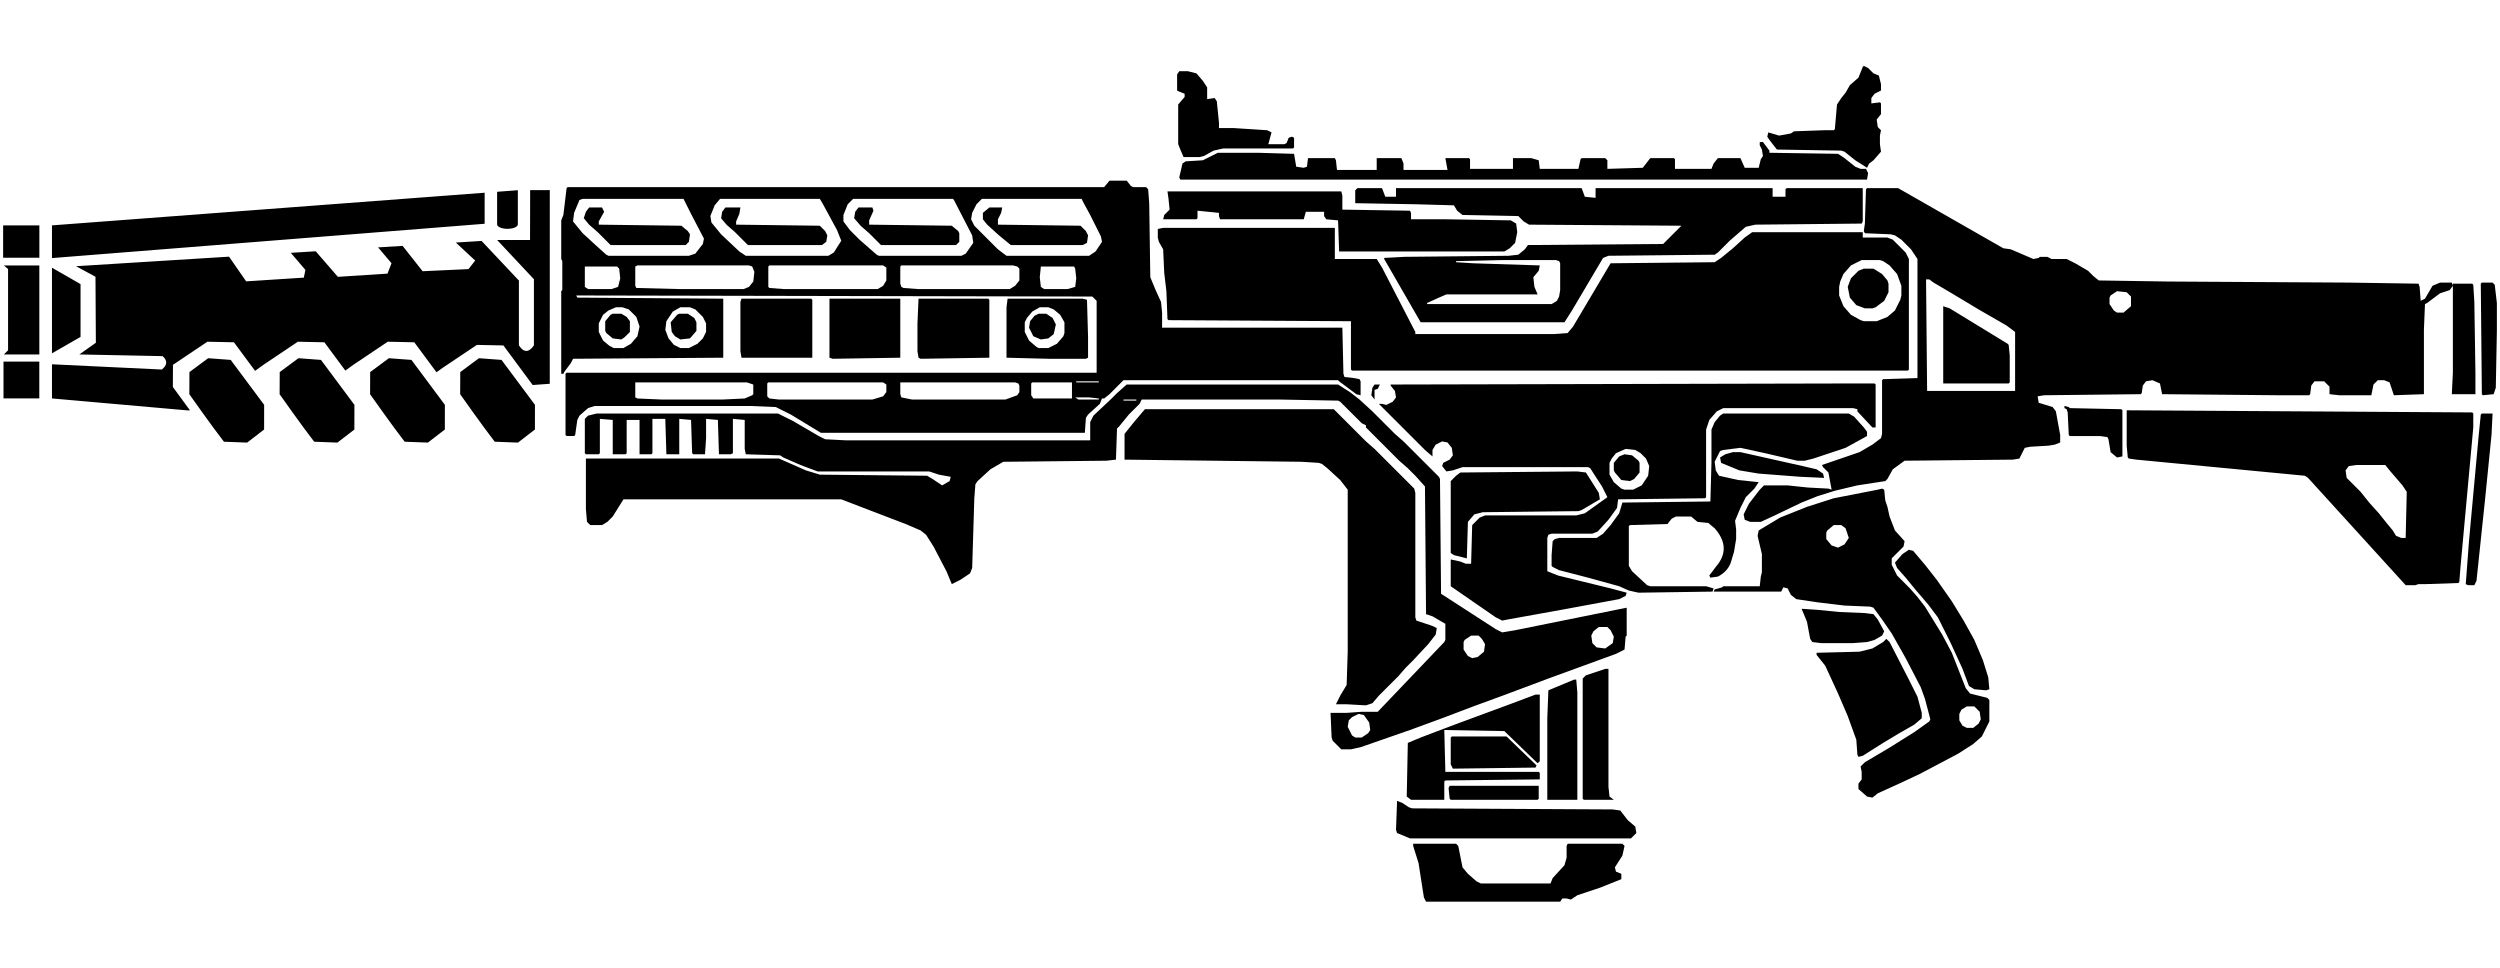
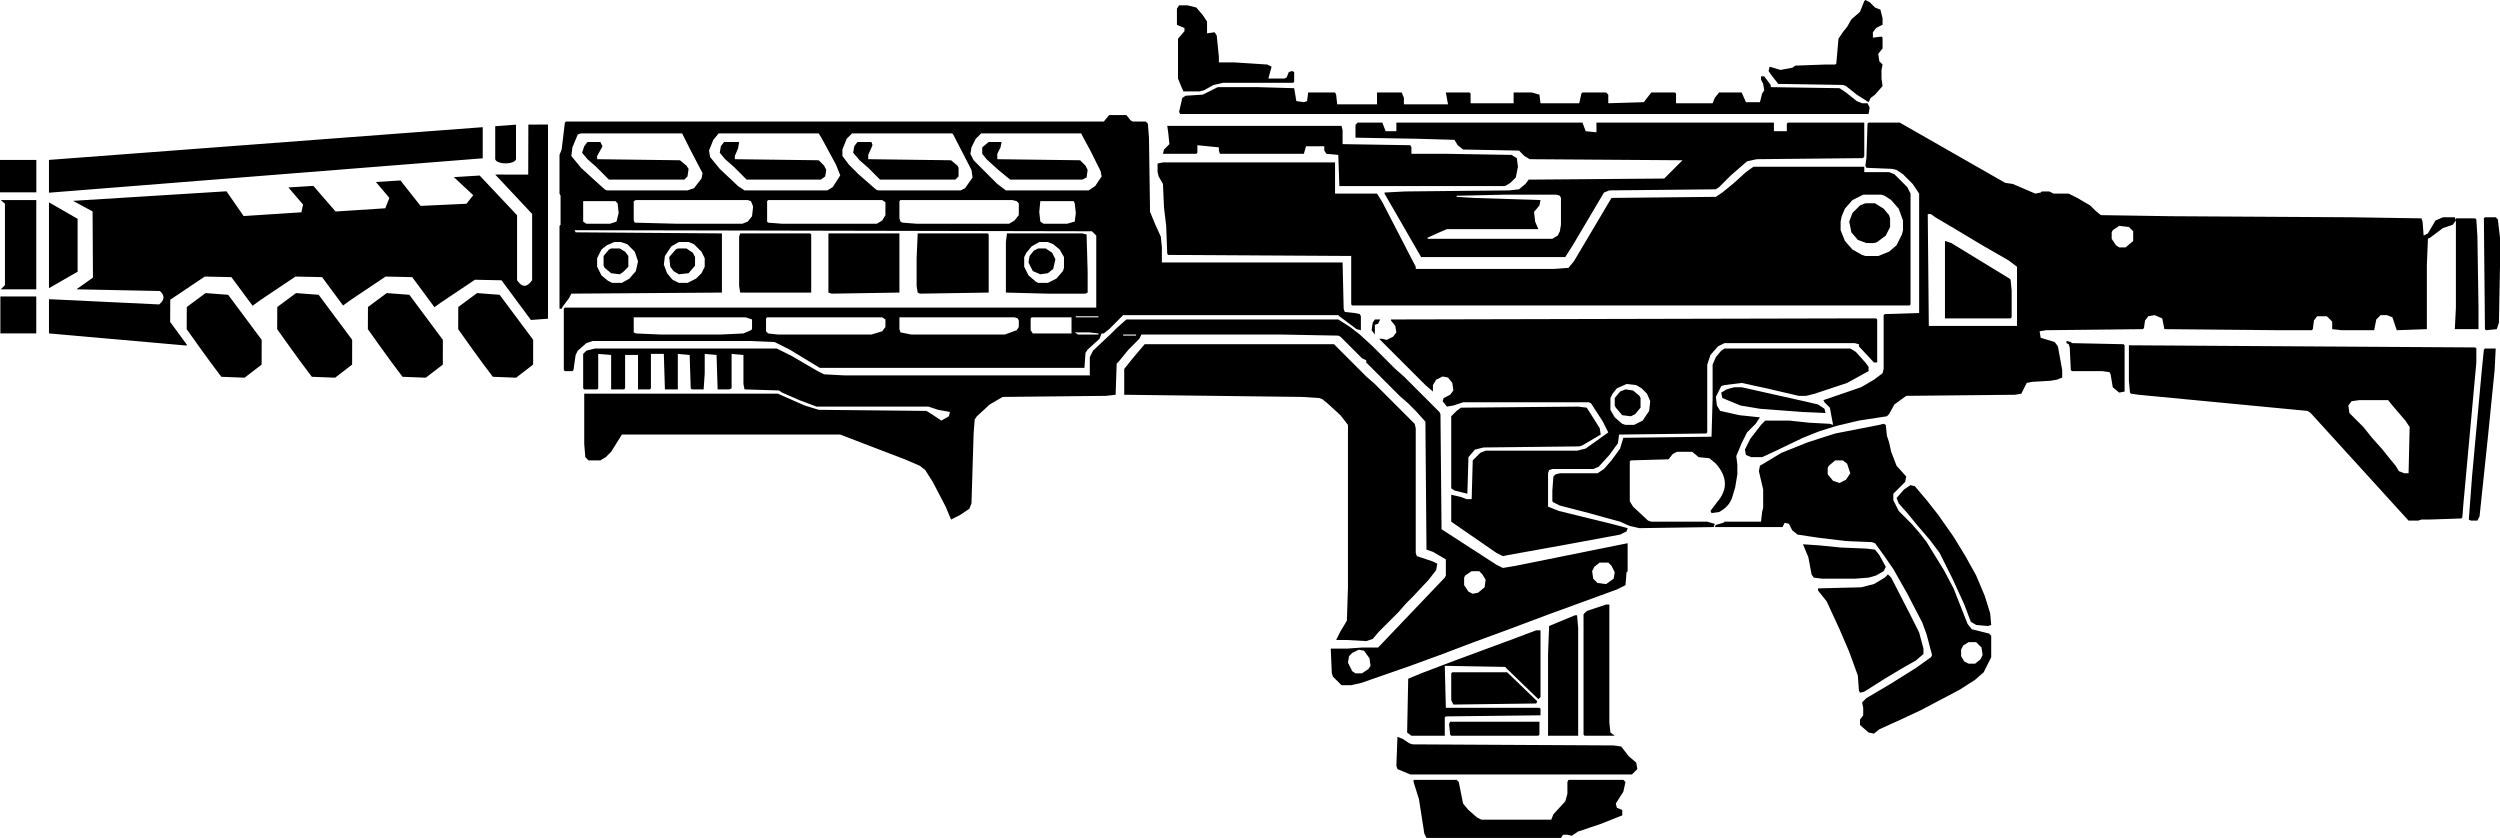
- <svg xmlns="http://www.w3.org/2000/svg" version="1.1" viewBox="0 0 2048 792" width="447" height="173" id="svg56" xml:space="preserve">
+ <svg xmlns="http://www.w3.org/2000/svg" version="1.1" viewBox="2.564 53.639 2042.873 684.722" width="2042.873" height="684.722" id="svg56" xml:space="preserve">
  <defs id="defs56" />
  <path id="path18" style="fill:#000000;fill-opacity:1;stroke-width:0.879" d="m 1526.835,53.639 -0.867,0.877 -3.525,8.785 -7.032,6.155 -3.506,6.155 -3.525,4.393 -3.506,5.279 -1.763,20.21 -0.886,0.877 h -7.909 l -24.602,0.886 -2.64,1.753 -9.671,1.763 -8.785,-2.639 -0.877,3.516 1.753,2.639 6.155,7.909 52.731,0.877 2.639,0.877 8.785,7.032 9.672,6.155 1.763,-3.516 3.516,-2.639 6.146,-7.032 -0.867,-6.146 v -7.032 l 0.867,-4.402 -2.63,-2.63 -0.886,-6.155 3.516,-4.393 V 84.397 l -0.867,-0.877 -7.032,0.877 v -4.393 l 2.63,-3.516 5.269,-2.639 v -5.269 l -1.753,-7.032 -4.393,-1.763 -4.402,-4.393 z m -560.784,4.383 -1.763,2.649 v 13.178 l 1.763,0.886 4.402,1.753 v 2.63 l -5.279,6.165 v 32.521 l 1.763,4.393 2.63,6.146 h 13.187 l 3.516,-0.877 7.909,-4.393 7.918,-1.763 h 57.123 l 0.877,-0.877 v -7.909 l -1.753,-0.877 -2.639,0.877 -1.753,4.393 -1.763,0.886 h -13.187 l 2.639,-9.671 -3.517,-1.763 -27.242,-1.753 h -12.302 v -4.402 l -1.763,-17.571 -1.753,-2.639 -6.165,0.877 v -9.662 l -3.516,-5.279 -5.269,-6.155 -7.032,-1.763 z m 475.532,58.019 v 2.639 l 1.753,3.516 0.886,5.269 -1.763,2.639 -1.753,7.032 h -11.434 l -3.516,-7.918 h -18.456 l -3.517,4.402 -1.753,4.393 h -29.891 v -7.909 l -0.877,-0.886 h -19.342 l -6.146,7.918 -29.005,0.877 v -7.032 l -1.763,-1.763 h -19.334 l -0.886,0.886 -1.753,7.909 h -31.644 l -0.876,-7.032 -6.155,-1.763 h -14.941 v 8.795 h -35.16 v -7.909 l -0.886,-0.886 h -19.334 l 1.763,9.681 h -36.046 v -5.279 l -1.753,-4.402 h -20.21 v 9.681 h -32.53 l -0.877,-7.918 -0.886,-1.763 h -21.963 l -0.886,7.032 -2.631,0.886 -6.155,-0.886 -1.763,-10.548 -29.881,-0.867 h -32.521 l -12.311,6.146 -14.064,0.886 -2.63,1.753 -2.639,11.425 0.877,1.753 h 562.547 l 0.877,-5.269 -1.754,-3.516 h -4.393 l -4.402,-1.763 -8.785,-7.032 -5.279,-3.516 -56.247,-0.867 v -1.763 l -5.269,-7.032 z m -532.666,31.644 -4.402,5.279 H 465.031 l -0.877,0.867 -2.639,21.982 -1.753,4.393 v 31.644 l 0.877,1.753 v 23.736 l -0.877,0.877 v 67.681 h 1.753 l 0.877,-1.763 5.279,-7.032 1.753,-3.507 123.061,-0.877 v -48.348 l -119.545,-0.877 -0.877,-1.763 422.791,0.886 3.516,3.516 v 58.886 h -434.216 l -0.877,0.877 v 50.111 l 0.877,0.877 h 6.155 l 0.877,-0.877 1.753,-12.311 1.763,-3.516 7.032,-6.155 5.269,-1.763 h 127.454 l 21.096,0.886 12.301,6.146 24.612,14.95 H 888.699 l 0.886,-12.301 1.753,-2.649 9.662,-8.785 1.763,-4.393 h 1.753 l 4.402,-3.516 11.425,-11.434 h 175.801 l 0.877,0.886 14.065,10.548 3.516,0.877 v -11.425 l -0.877,-1.753 -4.402,-0.886 -7.909,-0.877 -0.877,-2.639 -0.877,-37.79 H 951.987 v -12.311 l -0.877,-8.785 -4.402,-9.671 -4.383,-10.548 -0.886,-60.649 -0.877,-11.425 -1.753,-1.753 h -10.548 l -1.763,-0.886 -3.516,-4.393 z m 203.044,6.146 -1.753,1.763 v 10.548 l 50.091,0.886 30.768,0.867 2.64,4.402 4.393,3.516 45.708,0.877 4.393,4.402 4.393,2.63 124.825,0.877 -14.951,14.941 -110.751,0.886 -2.639,3.516 -5.269,4.393 -7.908,0.886 -85.262,0.867 -16.703,0.886 v 0.877 l 29.881,51.854 h 117.791 l 6.146,-9.662 25.498,-43.069 4.393,-1.753 87.014,-0.886 2.64,-1.763 9.662,-9.662 13.197,-11.434 7.9,-1.753 87.024,-0.877 0.877,-1.753 v -27.261 h -62.403 l -0.886,0.886 v 6.146 h -10.548 v -7.032 h -145.025 v 7.918 l -8.794,-0.886 -2.63,-7.032 h -152.066 v 7.032 h -8.785 l -2.649,-7.032 z m 417.513,0 -0.877,0.886 -0.877,28.128 -0.886,6.146 0.886,1.763 21.096,0.877 3.516,0.877 5.269,3.516 7.909,7.918 5.278,7.909 v 97.563 l -28.128,0.886 -0.876,0.867 v 43.955 l -0.886,3.516 -7.032,5.279 -10.549,6.155 -30.758,10.548 0.877,1.753 4.402,4.393 2.631,14.064 -2.631,-0.877 -16.703,-0.877 -16.704,-1.763 h -19.342 l -3.506,3.516 -8.795,11.425 -4.393,8.785 0.877,4.402 4.402,1.763 h 8.786 l 11.425,-5.279 21.973,-10.548 13.187,-5.269 14.065,-4.402 18.456,-4.393 22.85,-3.516 1.763,-1.753 4.393,-7.909 9.672,-7.032 88.768,-0.886 5.279,-0.877 4.402,-8.785 4.383,-0.886 14.95,-0.877 5.279,-0.877 4.393,-1.763 v -6.146 l -3.525,-19.343 -2.631,-3.516 -11.434,-3.516 -0.867,-5.269 5.269,-0.886 79.106,-0.877 0.877,-0.877 0.886,-6.155 2.639,-3.516 5.269,-0.886 6.155,2.649 1.753,8.785 94.933,0.877 h 25.489 l 0.877,-0.877 0.886,-7.032 2.63,-3.516 h 7.919 l 4.392,4.393 v 6.155 l 7.909,0.877 h 26.366 l 1.753,-8.785 3.526,-3.525 h 5.269 l 4.402,1.763 3.517,10.548 24.612,-0.877 v -52.741 l 0.867,-21.096 1.763,-0.877 10.549,-7.909 7.918,-2.639 2.63,-3.516 -0.877,-2.639 h -9.671 l -6.146,2.639 -6.165,10.548 -3.507,1.763 -0.877,-11.434 -0.886,-2.63 -57.133,-0.886 -147.673,-0.867 -57.133,-0.886 -4.383,-3.516 -4.403,-4.393 -10.548,-6.155 -7.032,-3.516 h -12.302 l -3.525,-1.763 h -6.146 l -0.886,0.886 -4.383,0.877 -18.466,-7.909 -6.146,-0.886 -86.148,-49.224 z m 479.924,79.992 v 71.197 l -0.877,17.58 h 19.343 v -17.58 l -0.886,-58.01 -0.877,-14.064 -0.877,-0.877 h -15.827 z m -1559.018,-78.409 -16.072,0.028 -0.104,40.873 -26.969,-0.038 30.155,32.153 v 54.183 c -4.204,6.076 -8.304,6.076 -12.301,0 v -53.089 l -30.57,-32.455 -21.087,1.31 15.846,14.762 -5.496,6.994 -37.573,1.744 -16.402,-20.776 -20.097,1.244 11.019,12.98 -3.299,8.512 -40.646,2.63 -18.146,-20.936 -20.436,1.273 12,13.979 -1.32,6.335 -47.236,3.054 -14.017,-20.22 -125.352,7.805 15.94,8.644 0.311,54.07 -13.517,9.577 68.209,1.386 c 4.143,3.656 3.935,7.316 -0.622,10.972 L 42.579,298.112 v 27.977 l 111.391,9.832 1.631,-0.123 C 148.204,325.797 141.602,316.691 141.602,316.691 l 0.085,-18.136 28.213,-18.928 21.737,0.462 17.326,23.396 6.825,-4.93 28.223,-18.928 21.728,0.462 17.165,23.179 6.523,-4.713 28.223,-18.928 21.728,0.462 18.202,24.565 4.855,-3.507 28.223,-18.919 21.728,0.452 24.009,32.417 13.97,-1.027 z m -26.168,0.095 -16.977,1.282 v 26.639 0.066 c 0.019,2.018 3.823,3.652 8.503,3.648 4.681,-0.003 8.474,-1.648 8.474,-3.667 l -0.01,-0.019 c 8e-5,-0.01 8e-5,-0.019 0,-0.028 h 0.01 z m 532.175,0.962 0.867,6.155 0.886,8.785 -4.402,4.402 -0.867,3.516 h 27.242 l 0.886,-0.886 v -6.146 l 17.58,1.763 v 2.63 l 0.867,2.639 h 68.567 l 1.754,-6.155 h 14.941 v 3.516 l 1.763,2.639 9.671,0.877 0.877,25.489 h 135.363 l 4.393,-2.639 4.402,-4.393 1.753,-8.785 -0.886,-7.032 -4.383,-2.639 -52.741,-0.877 h -29.005 v -5.269 l -0.886,-1.763 -55.37,-0.886 v -11.415 l -0.886,-3.525 z m -559.37,1.093 -354.441,26.743 v 26.799 L 397.019,182.997 Z m 80.322,5.062 h 82.622 l 6.155,12.301 10.548,20.229 -0.877,4.383 -6.155,7.918 -5.279,1.763 h -65.919 l -1.763,-0.886 -8.785,-7.909 -10.548,-9.671 -7.918,-9.662 0.886,-7.032 4.393,-10.558 z m 112.504,0 h 81.755 l 2.63,4.402 11.434,21.096 3.516,8.785 -6.165,9.662 -4.383,2.649 h -67.691 l -5.279,-3.525 -14.931,-14.064 -7.918,-9.671 -0.877,-5.269 3.516,-8.795 z m 108.997,0 h 81.745 l 0.877,0.877 14.941,29.005 0.886,6.155 -6.155,8.795 -3.516,1.763 h -67.681 l -1.763,-0.886 -14.064,-12.311 -7.899,-7.899 -5.279,-7.032 v -5.279 l 3.516,-8.785 z m 105.481,0 h 81.745 l 1.753,3.516 5.279,9.671 8.785,17.58 0.877,4.393 -5.279,7.909 -5.269,3.525 h -67.681 l -7.032,-5.279 -19.333,-19.343 -2.639,-5.269 0.877,-5.269 3.516,-7.032 z m -321.713,7.032 -2.639,3.516 -1.753,5.269 4.393,5.279 7.032,6.155 10.548,10.548 h 61.535 l 2.63,-2.639 0.886,-6.155 -1.763,-2.639 -5.269,-4.393 -67.691,-0.877 v -2.63 l 4.402,-7.918 -1.763,-3.516 z m 111.627,0 -2.63,3.516 -0.877,5.269 4.393,5.279 7.032,6.155 10.539,10.548 h 60.659 l 3.516,-2.639 0.877,-5.279 -1.763,-3.516 -4.393,-4.393 -68.558,-0.877 v -2.63 l 2.63,-6.165 0.886,-5.269 z m 108.997,0 -2.639,3.516 -0.877,5.269 5.279,6.155 7.032,6.155 9.662,9.671 h 61.535 l 2.63,-2.639 v -7.032 l -0.877,-1.763 -5.269,-4.393 -67.681,-0.877 v -3.516 l 3.516,-7.909 -0.886,-2.639 z m 107.234,0 -5.279,4.402 v 5.269 l 3.516,4.393 9.681,8.785 9.662,7.918 h 58.896 l 3.516,-1.763 0.877,-6.155 -1.763,-3.516 -4.393,-4.393 -67.681,-0.877 v -4.393 l 2.639,-5.269 0.877,-4.402 z M 2.564,184.307 V 210.805 H 32.247 v -26.498 z m 950.3,2.055 -4.393,0.877 v 7.032 l 0.877,3.516 3.516,6.155 0.877,19.343 1.763,14.931 0.877,22.859 0.877,0.877 149.437,0.877 v 39.553 l 0.867,0.886 h 455.322 l 0.877,-0.886 v -90.531 l -2.639,-5.279 -10.549,-10.548 -4.393,-1.753 h -20.22 v -4.393 h -90.531 l -6.155,4.393 -9.662,8.785 -9.681,7.918 -5.27,3.516 -85.261,0.877 -30.758,51.854 -4.402,5.279 -11.425,0.877 h -113.38 v -1.753 l -27.261,-52.741 -4.384,-7.032 h -34.293 v -25.489 z m 278.634,26.366 h 43.078 l 2.63,0.877 0.886,1.763 v 21.973 l -0.886,5.279 -1.753,3.516 -4.393,2.63 h -101.965 v -0.877 l 9.671,-4.393 6.146,-2.639 h 74.714 l -2.63,-6.155 -0.886,-7.909 4.402,-5.269 0.876,-4.402 -54.503,-1.753 -14.064,-0.877 v -0.886 z m 293.584,0 h 14.941 l 2.639,0.877 5.269,3.516 6.155,7.032 3.516,9.671 v 7.909 l -0.877,3.516 -4.393,8.795 -6.155,5.269 -8.794,3.516 h -10.548 l -2.63,-0.877 -7.918,-4.393 -6.146,-7.032 -3.516,-8.795 v -7.032 l 0.877,-4.383 2.639,-6.165 6.146,-7.032 z M 522.164,217.121 h 91.417 l 2.63,0.886 1.763,4.393 -0.877,7.918 -3.516,4.383 -4.402,1.763 h -53.608 l -34.284,-0.877 -0.877,-1.763 v -15.817 z m 108.111,0 h 93.18 l 2.639,1.763 v 10.548 l -2.639,4.393 -4.393,2.639 h -77.353 l -11.434,-0.877 -0.867,-0.886 v -16.694 z m 108.12,0 h 91.417 l 3.516,0.886 1.753,1.753 v 9.671 l -3.516,4.393 -4.393,2.639 h -75.59 l -11.434,-0.877 -1.753,-0.886 -0.877,-2.63 v -14.064 z m -735.21,0.019 3.422,2.932 v 66.578 l -3.422,3.403 H 32.219 v -72.913 z m 475.909,0.867 h 26.375 l 1.753,1.753 0.877,7.909 -1.753,7.032 -5.279,1.763 h -19.334 l -2.639,-1.763 z m 373.567,0 h 27.252 l 0.877,1.753 0.877,7.909 -0.877,7.032 -6.155,1.763 h -19.334 l -2.639,-1.763 -0.877,-7.909 z M 42.578,218.987 v 70.132 l 23.406,-13.433 v -43.258 z m 1484.257,0.773 -4.393,1.763 -6.155,6.146 -2.63,7.032 1.753,8.795 5.279,6.155 7.032,2.63 h 6.146 l 2.639,-0.877 7.032,-5.269 3.525,-7.032 v -7.032 l -0.886,-2.639 -4.392,-5.279 -7.032,-4.393 z m 50.987,8.795 h 2.639 l 3.516,2.63 14.941,8.795 21.972,13.187 22.85,13.178 7.032,5.279 v 48.338 h -72.074 z m 455.312,2.63 -0.876,0.886 0.876,90.531 0.877,0.877 8.785,-0.877 1.763,-5.269 0.877,-46.595 v -22.85 l -1.753,-14.941 -1.763,-1.763 z m -298.854,7.032 7.909,0.886 3.517,3.516 v 7.909 l -6.146,5.269 h -5.279 l -2.639,-1.753 -3.516,-5.279 v -5.269 l 0.886,-1.763 z m -1126.856,6.155 -0.877,2.639 v 40.43 l 0.877,5.279 h 58.01 v -47.471 l -0.877,-0.877 z m 72.074,0 v 48.348 l 2.649,0.877 55.37,-0.877 v -48.348 z m 72.96,0 -0.877,20.22 v 22.849 l 0.877,5.279 1.753,0.877 56.257,-0.877 v -47.471 l -0.877,-0.877 z m 72.96,0 -0.886,7.032 v 41.316 l 34.284,0.877 h 30.758 l 1.763,-0.877 v -16.704 l -0.877,-30.768 -3.516,-0.877 z m 766.468,6.155 v 63.289 h 53.617 l 0.877,-0.886 v -21.973 l -0.877,-8.785 -0.877,-0.886 -47.471,-29.005 z m -1087.304,0.877 h 5.279 l 5.269,1.763 6.155,6.146 2.639,7.909 -1.763,7.918 -5.269,6.146 -6.155,3.516 h -7.909 l -3.516,-1.763 -5.279,-4.383 -3.516,-7.032 v -7.032 l 3.516,-7.032 4.402,-3.516 z m 52.741,0 h 7.918 l 4.393,1.763 6.155,6.146 2.63,5.279 v 7.032 l -2.63,5.269 -4.402,4.393 -7.032,3.516 h -7.032 l -5.269,-2.63 -4.393,-5.279 -2.639,-7.032 0.877,-7.032 5.279,-7.909 z m 294.461,0 h 7.032 l 4.393,1.763 5.269,4.393 3.516,6.146 v 8.795 l -0.867,2.639 -5.279,6.146 -7.032,3.516 h -7.918 l -1.753,-0.877 -6.146,-5.269 -3.516,-7.032 v -7.918 l 1.753,-3.516 4.393,-5.269 z m -349.831,5.269 -1.763,0.886 -4.402,5.269 v 7.909 l 0.886,1.763 5.279,4.393 7.032,0.877 2.63,-1.753 4.402,-4.393 v -8.795 l -2.639,-3.516 -4.393,-2.639 z m 54.494,0 -1.753,0.886 -5.279,6.146 0.877,7.918 2.639,3.516 4.393,2.63 7.918,-0.877 5.269,-6.155 v -7.032 l -1.753,-3.516 -5.279,-3.516 z m 294.451,0 -3.516,1.763 -3.516,4.393 -0.867,5.279 3.516,7.032 6.146,2.63 6.155,-0.877 4.393,-3.516 1.753,-7.909 -2.63,-5.279 -5.269,-3.516 z m -680.376,36.461 -15.327,11.359 -0.085,18.136 c 0,0 18.461,26.225 28.326,38.903 l 19.013,0.735 13.904,-10.699 0.038,-20.248 -27.402,-36.801 z m 73.95,0 -15.327,11.359 -0.085,18.136 c 0,0 18.461,26.225 28.326,38.903 l 19.013,0.735 13.904,-10.699 0.038,-20.248 -27.402,-36.801 z m 74.101,0 -15.327,11.359 -0.076,18.136 c 0,0 18.461,26.225 28.326,38.903 l 19.013,0.735 13.904,-10.699 0.028,-20.248 -27.393,-36.801 z m 73.799,0 -15.327,11.359 -0.076,18.136 c 0,0 18.451,26.225 28.317,38.903 l 19.013,0.735 13.904,-10.699 0.038,-20.248 -27.402,-36.801 z M 2.875,295.916 v 30.164 H 32.2 V 295.916 Z M 881.667,312.053 h 18.466 v 0.877 h -18.466 z m -361.256,0.877 h 91.417 l 5.269,1.763 v 7.909 l -0.886,0.877 -6.146,2.639 -18.457,0.877 h -49.225 l -20.22,-0.877 -1.753,-0.886 z m 108.997,0 h 94.047 l 2.639,1.763 v 6.155 l -2.639,3.516 -8.795,2.63 h -76.467 l -7.918,-0.877 -1.753,-1.753 v -10.548 z m 108.111,0 h 94.047 l 2.639,0.886 0.877,1.753 v 5.279 l -1.753,2.63 -9.671,3.516 h -76.476 l -8.785,-1.763 -0.877,-2.63 z m 108.111,0 h 32.521 v 13.187 h -31.635 l -1.763,-2.639 v -9.662 z m 670.658,0.886 -377.073,0.877 v 0.877 l 3.506,4.393 0.886,5.269 -2.639,3.525 -5.279,2.639 -3.507,-0.886 h -2.64 l 37.8,37.8 6.146,5.279 v -5.279 l 2.639,-4.393 5.279,-2.639 4.393,0.877 3.507,4.402 0.886,6.146 -2.639,3.516 -5.269,2.639 -0.877,2.63 3.507,4.402 5.279,-0.877 7.909,-2.639 h 102.841 l 1.763,0.877 9.662,14.941 4.403,8.795 -18.466,13.188 -7.032,1.753 h -74.704 l -4.402,1.753 -6.155,6.155 -0.877,31.644 h -4.392 l -4.402,-1.763 -7.9,-1.753 v 21.973 l 36.914,25.489 5.279,2.639 4.383,-0.877 c 30.483,-5.504 60.987,-10.903 91.417,-16.694 l 5.279,-2.649 0.876,-2.63 -13.187,-3.516 -43.069,-10.548 -8.785,-3.516 v -27.252 l 0.877,-2.639 2.639,-0.877 h 33.398 l 4.393,-1.763 8.795,-9.662 7.032,-9.671 0.877,-7.032 71.197,-0.877 0.877,-0.877 v -55.38 l 2.639,-7.909 6.155,-7.032 5.27,-2.639 h 106.357 l 3.516,0.886 v 1.753 l 12.302,13.188 h 2.639 v -35.16 l -0.877,-0.877 z m -593.305,0.877 -7.918,7.032 -4.393,4.393 -14.941,14.064 -2.639,5.279 v 14.931 H 692.687 l -16.704,-0.867 -5.269,-2.639 -21.096,-12.311 -12.311,-6.146 H 488.757 l -7.032,1.753 -2.63,2.639 v 28.128 l 0.877,0.877 h 10.548 l 0.886,-0.877 v -28.128 l 10.548,0.877 v 28.128 h 10.548 l 0.867,-0.877 v -27.252 h 10.548 v 28.128 h 9.681 l 0.867,-0.877 v -28.128 h 10.548 l 0.886,29.005 h 10.548 v -29.005 l 9.662,0.877 0.886,27.252 0.877,0.877 h 9.671 l 0.877,-13.187 v -15.817 l 9.671,0.877 0.877,28.128 h 9.671 l 1.753,-0.877 v -28.128 l 9.671,0.877 v 23.726 l 0.877,4.402 28.128,0.877 2.639,1.753 14.064,6.165 14.064,5.269 h 91.407 l 7.918,2.63 9.662,1.763 -0.877,3.516 -6.155,3.516 -7.909,-5.269 -4.393,-2.639 -87.901,-0.886 -11.425,-3.507 -21.973,-9.671 H 479.971 v 41.306 l 0.886,10.558 2.63,2.63 h 9.671 l 4.393,-2.63 4.402,-4.402 8.785,-14.064 h 178.432 l 22.859,8.785 29.882,11.434 12.301,5.279 4.402,3.507 6.146,9.671 10.548,20.22 4.402,10.548 7.032,-3.516 7.899,-5.269 1.763,-4.402 1.753,-57.133 0.886,-11.425 1.763,-2.639 10.548,-9.662 10.548,-6.155 84.375,-0.877 7.909,-0.886 0.877,-25.489 1.763,-1.753 7.909,-9.681 8.795,-8.785 1.753,-3.516 H 1048.674 l 47.47,0.886 1.754,0.877 17.58,17.571 3.516,1.763 v 1.763 l 27.242,27.252 7.032,6.146 6.165,6.155 7.9,8.785 0.886,104.604 5.269,1.763 10.548,6.146 v 13.187 l -0.877,1.753 -54.503,57.133 h -13.178 l -12.301,0.877 h -13.198 l 0.886,20.22 0.877,2.63 7.032,7.032 h 7.919 l 7.899,-1.753 40.439,-14.064 26.366,-9.662 25.489,-9.681 26.375,-9.662 35.16,-13.187 55.38,-20.21 7.022,-3.516 0.886,-10.548 0.876,-0.877 v -22.849 l -8.785,1.753 -82.632,16.694 -10.548,1.763 -5.269,-2.639 -44.832,-29.005 -0.877,-94.047 -0.877,-1.763 -29.014,-29.005 -7.032,-6.155 -18.448,-18.457 -10.548,-9.671 -7.918,-6.146 -9.663,-6.155 z m 203.044,0 -1.753,2.639 -0.886,6.146 2.639,3.516 v -2.63 -5.279 l 2.63,-0.886 1.763,-3.507 z m -245.236,10.539 h 11.425 l 7.918,0.886 v 0.877 h -16.704 z m 39.553,1.763 h 10.548 v 0.886 H 920.343 Z m 770.86,5.269 v 1.763 l 1.763,0.886 0.886,2.63 0.877,18.466 0.877,0.877 h 24.612 l 6.146,0.877 0.886,1.763 1.763,10.548 5.269,4.383 4.393,-0.867 V 335.789 l -0.877,-0.877 -42.192,-0.886 -0.877,-0.877 z m -753.28,2.649 -9.671,11.415 -7.032,8.795 v 21.096 l 145.034,1.763 14.065,0.877 2.63,0.877 4.402,3.516 10.548,9.671 6.146,7.909 v 132.723 l -0.867,27.252 -5.279,8.785 -3.516,7.032 h 8.796 l 15.817,0.886 5.279,-1.763 5.269,-6.155 15.827,-15.817 6.146,-7.032 6.155,-6.155 12.302,-13.178 6.155,-7.918 0.877,-5.269 -3.516,-1.763 -13.188,-4.393 -0.867,-2.639 V 403.47 l -0.886,-3.516 -32.521,-32.53 -7.032,-6.146 -26.366,-26.366 z m 804.267,0.877 v 29.005 l 0.886,9.662 0.877,0.886 6.147,0.877 138.001,13.188 2.639,1.753 79.983,87.901 h 7.918 l 2.63,-0.877 h 6.155 l 26.375,-0.886 0.867,-0.867 0.886,-11.434 10.549,-115.143 v -11.425 l -0.877,-0.886 z m -330.497,2.639 -2.63,1.753 -4.403,5.279 -2.63,6.146 v 27.252 l -0.886,31.644 -72.074,0.877 -2.639,8.795 -7.032,9.662 -6.147,7.032 -5.279,3.516 h -30.768 l -3.516,0.886 -1.753,1.753 -0.876,11.425 v 8.785 l 0.876,0.886 5.269,2.63 23.736,6.155 25.489,7.032 7.908,3.525 7.918,1.753 60.64,-0.886 0.886,-2.63 -6.155,-1.763 h -45.708 l -2.63,-0.877 -12.311,-11.425 -2.639,-4.402 V 430.713 l 0.886,-0.877 30.758,-0.877 3.516,-4.402 3.516,-1.753 h 12.311 l 5.269,4.402 8.795,0.867 5.269,4.402 c 9.146,10.347 10.267,20.877 0.886,31.644 l -5.279,7.032 0.877,1.753 6.156,-0.877 c 5.096,-2.639 8.696,-6.334 10.548,-11.425 l 2.639,-8.795 1.753,-10.539 v -7.918 l -0.877,-7.032 4.392,-10.548 4.402,-8.785 7.032,-7.032 3.517,-5.279 -16.713,-1.753 -15.817,-3.516 -2.63,-4.393 -0.886,-7.032 4.403,-8.795 2.63,-0.877 14.064,-1.753 20.22,4.393 26.366,6.155 h 6.155 l 7.032,-1.763 26.375,-8.785 17.571,-9.671 v -3.525 l -2.64,-3.507 -7.899,-8.795 -4.402,-2.63 z m 621.442,0 -0.876,0.867 -1.763,17.59 -7.909,86.138 -2.639,35.16 1.753,0.877 h 5.279 l 1.753,-3.516 7.032,-66.805 5.279,-52.731 0.877,-17.58 z m -701.425,28.995 7.909,0.886 4.393,2.639 4.393,4.393 2.639,6.146 -0.877,7.918 -5.279,7.909 -7.033,3.516 h -7.032 l -2.63,-0.877 -6.155,-5.279 -3.516,-6.155 v -9.662 l 1.763,-3.516 3.516,-4.393 z m 87.901,2.649 -6.155,1.753 -4.393,2.63 0.867,4.402 14.95,6.155 15.827,2.639 34.274,2.63 19.333,0.877 -0.877,-3.507 -5.279,-3.516 -11.415,-2.649 -50.988,-11.415 z m -88.787,1.753 -4.392,1.763 -4.393,5.269 v 6.155 l 0.877,1.753 5.279,6.155 7.032,0.877 3.516,-1.753 4.393,-5.279 v -7.909 l -0.877,-1.753 -5.279,-4.402 z m 599.461,8.795 h 23.744 l 3.516,4.393 10.549,12.301 3.516,5.269 -0.886,37.8 h -3.516 l -4.393,-1.763 -2.639,-4.383 -4.393,-5.279 -7.032,-8.785 -7.909,-8.795 -7.032,-8.795 -11.425,-11.425 -0.886,-6.146 2.64,-3.525 z m -638.128,5.269 -95.819,0.877 -3.516,2.639 -4.384,4.393 v 58.886 l 2.63,1.763 10.549,2.639 0.886,-29.882 5.269,-6.165 7.032,-1.753 78.23,-0.877 2.639,-0.886 14.94,-8.785 -0.877,-5.269 -10.548,-16.704 z m 249.629,14.064 -3.516,0.877 -36.046,7.032 -21.973,7.032 -21.964,8.785 -17.58,10.557 -0.886,4.383 3.516,14.95 v 14.941 l -0.877,3.516 -0.877,7.909 h -29.891 l -0.877,0.877 -6.156,1.763 -0.877,1.753 h 55.37 l 1.763,-3.516 3.516,0.886 2.639,5.269 4.393,3.525 17.58,2.63 21.973,2.639 21.096,0.877 2.639,0.886 7.032,9.662 7.909,11.434 11.434,20.21 12.301,23.726 3.516,9.671 4.393,16.704 -0.876,1.753 -12.301,8.785 -21.096,13.197 -19.343,11.425 -3.516,3.507 0.877,4.402 v 6.155 l -2.639,3.507 v 4.402 l 7.033,6.155 4.393,0.877 4.402,-3.516 19.333,-8.785 14.941,-7.032 16.713,-8.795 14.932,-7.909 12.31,-7.909 7.033,-6.155 6.146,-12.311 V 573.107 l -1.753,-1.763 -14.065,-3.507 -3.516,-4.393 -11.425,-29.005 -7.909,-14.95 -14.065,-22.849 -6.155,-7.909 -6.155,-7.032 -10.539,-10.548 -4.402,-8.785 v -5.279 l 9.671,-9.671 0.877,-4.393 -7.909,-8.785 -4.402,-11.434 -1.753,-7.909 -1.763,-5.279 -0.877,-8.785 z m -39.562,29.882 h 6.155 l 3.525,2.639 2.63,7.909 -3.516,5.269 -5.279,2.649 -5.269,-1.763 -4.393,-5.269 v -5.279 l 0.877,-1.753 z m 61.535,20.22 -5.279,3.516 -6.146,7.032 1.763,4.393 7.033,7.909 7.899,9.671 10.548,12.301 7.918,10.548 10.549,21.096 9.662,21.096 5.279,14.064 4.392,2.639 9.672,0.877 2.63,-0.877 -0.877,-9.671 -4.393,-14.064 -7.033,-16.694 -8.785,-15.827 -9.671,-15.817 -12.311,-17.58 -9.662,-12.301 -9.671,-11.434 z m -87.901,48.338 4.393,10.548 2.639,14.064 1.763,2.639 7.022,0.877 h 26.375 l 11.425,-0.877 6.155,-1.753 6.155,-3.516 1.753,-3.516 -5.269,-9.671 -3.516,-4.393 -7.033,-0.886 -21.096,-0.867 -17.581,-1.763 z m -166.121,14.95 h 7.033 l 2.63,2.63 2.639,5.279 -0.877,5.269 -6.155,4.402 -7.033,-0.886 -3.516,-3.516 -0.877,-6.146 1.753,-3.516 z m -104.604,7.032 h 6.155 l 2.63,2.63 2.639,4.402 -0.877,6.146 -5.279,4.402 -4.393,0.877 -3.516,-1.763 -3.516,-5.269 v -6.155 l 0.877,-1.753 z m 340.169,2.63 -2.639,2.639 -8.794,5.279 -10.549,2.63 -35.16,0.886 v 1.753 l 7.032,8.795 10.549,22.85 7.918,18.457 7.032,19.343 0.877,12.301 0.877,1.763 3.525,-0.886 16.694,-10.548 13.187,-7.909 12.311,-7.032 6.146,-5.269 v -4.402 l -3.516,-13.178 -7.032,-14.064 -15.827,-30.768 z m -230.295,24.612 -15.818,5.279 -2.639,2.63 v 98.449 l 0.877,0.886 h 24.613 l -3.516,-2.649 -0.877,-7.899 v -96.696 z m -25.489,8.795 -10.549,4.393 -10.548,4.393 -0.877,22.859 v 66.805 h 24.612 v -87.901 l -0.886,-10.548 z m -31.644,12.301 -21.096,7.909 -40.439,14.95 -14.055,5.269 -18.466,7.032 -10.539,4.393 -0.877,43.955 3.516,2.639 h 27.242 v -14.95 l 0.877,-0.877 77.353,-0.877 v -5.279 l -0.876,-0.877 h -76.477 l -0.877,-34.284 49.225,0.886 27.242,26.366 1.762,-1.753 v -54.503 z m 353.347,9.662 h 6.155 l 4.393,4.402 0.877,6.155 -1.754,3.507 -4.393,3.525 h -5.279 l -3.516,-1.763 -2.63,-4.393 v -5.269 l 1.753,-3.516 z m -498.381,6.165 4.402,0.867 4.383,6.165 0.886,6.146 -1.753,2.639 -5.279,3.516 h -5.269 l -2.649,-1.753 -3.516,-7.032 0.886,-5.279 2.63,-2.639 z m 76.466,18.447 -0.867,0.886 v 21.973 l 1.753,3.516 67.682,-0.877 0.886,-1.753 -24.622,-23.745 z m -1.753,40.439 -0.876,1.753 0.876,8.795 0.886,0.886 h 71.189 l 0.886,-0.886 v -10.548 z m -43.069,12.311 -0.877,23.736 0.877,2.63 10.548,4.393 h 181.071 l 4.393,-4.393 -0.876,-5.269 -6.155,-5.279 -6.155,-7.909 -6.146,-0.877 -164.378,-0.877 -2.63,-0.886 -5.269,-3.516 z m 13.187,35.151 v 1.763 l 4.393,14.064 4.393,28.128 1.763,3.516 h 109.873 l 1.763,-2.639 h 3.507 l 3.526,0.877 5.269,-3.516 18.456,-6.155 17.581,-7.032 v -4.393 l -4.392,-1.753 -0.886,-3.516 6.155,-9.671 1.753,-7.909 -1.753,-1.763 h -44.831 l -0.877,1.763 v 9.671 l -1.753,6.146 -9.671,10.548 -1.763,4.393 h -57.133 l -3.506,-1.753 -7.032,-6.155 -4.402,-5.269 -3.516,-17.58 -1.763,-1.763 z" />
  <style type="text/css" id="style1">
	.st0{fill-opacity:0.251;stroke:#000000;stroke-width:17.891;stroke-miterlimit:15.118;}
</style>
</svg>
